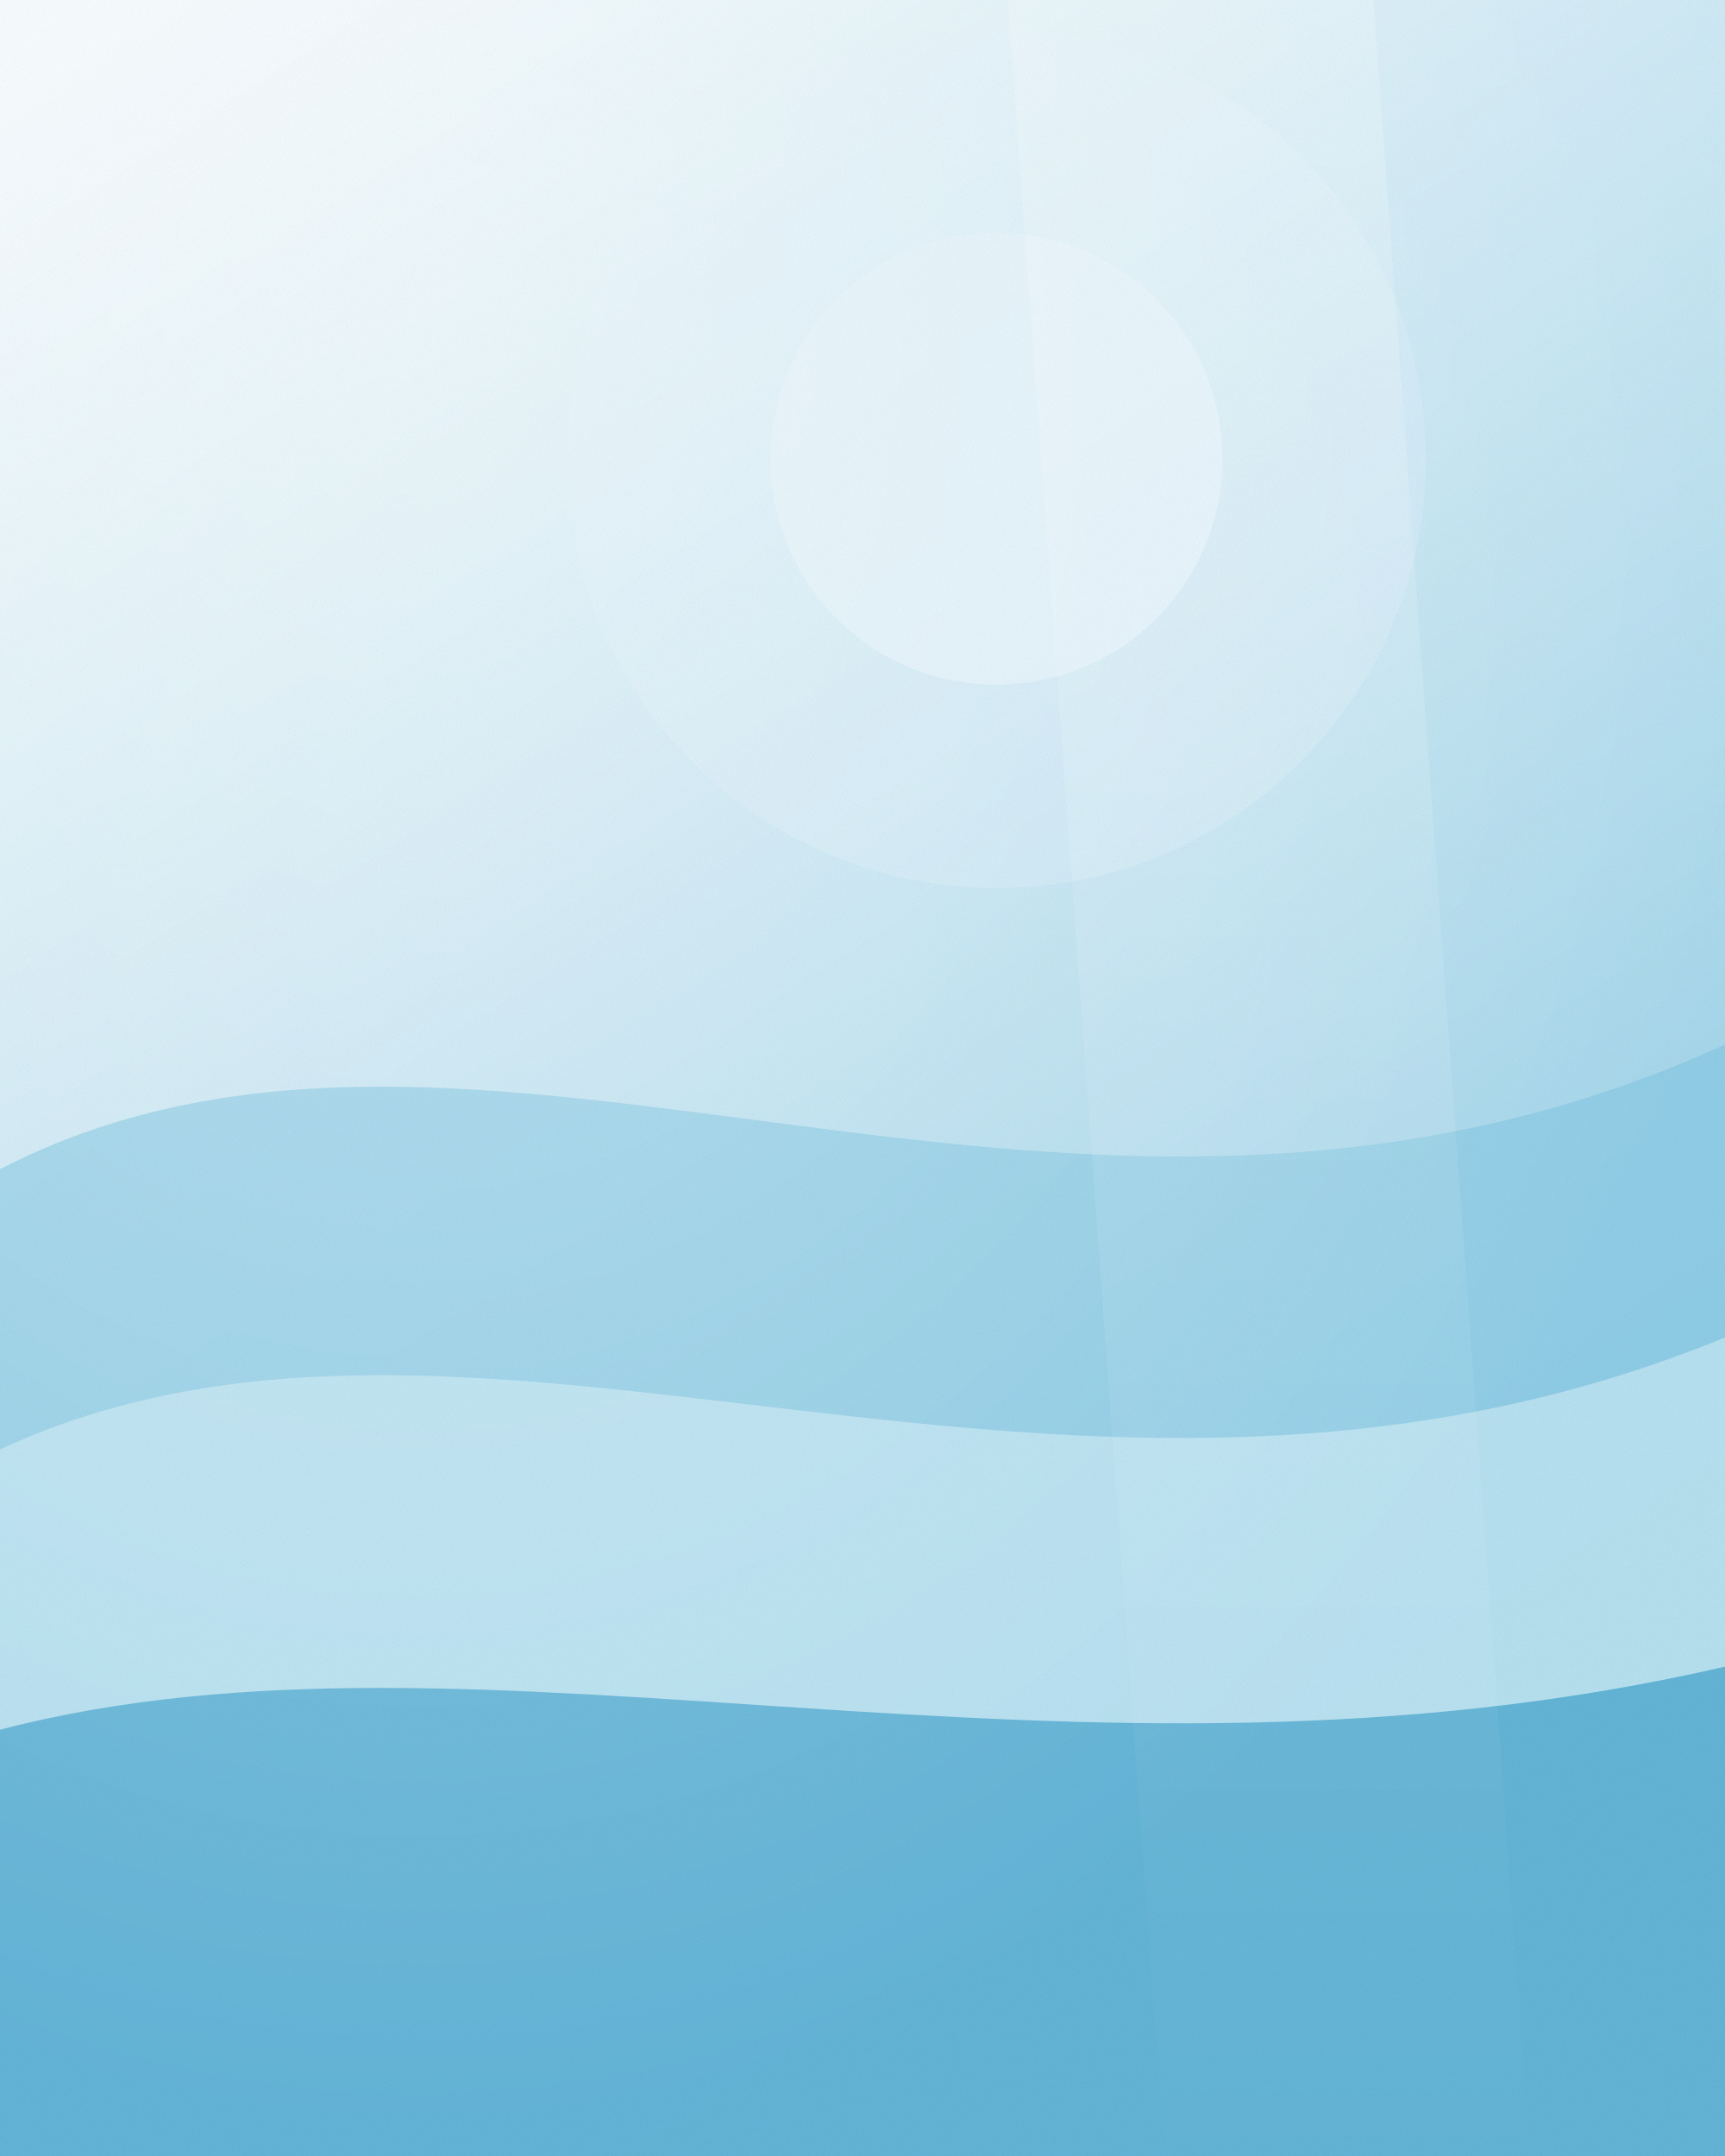
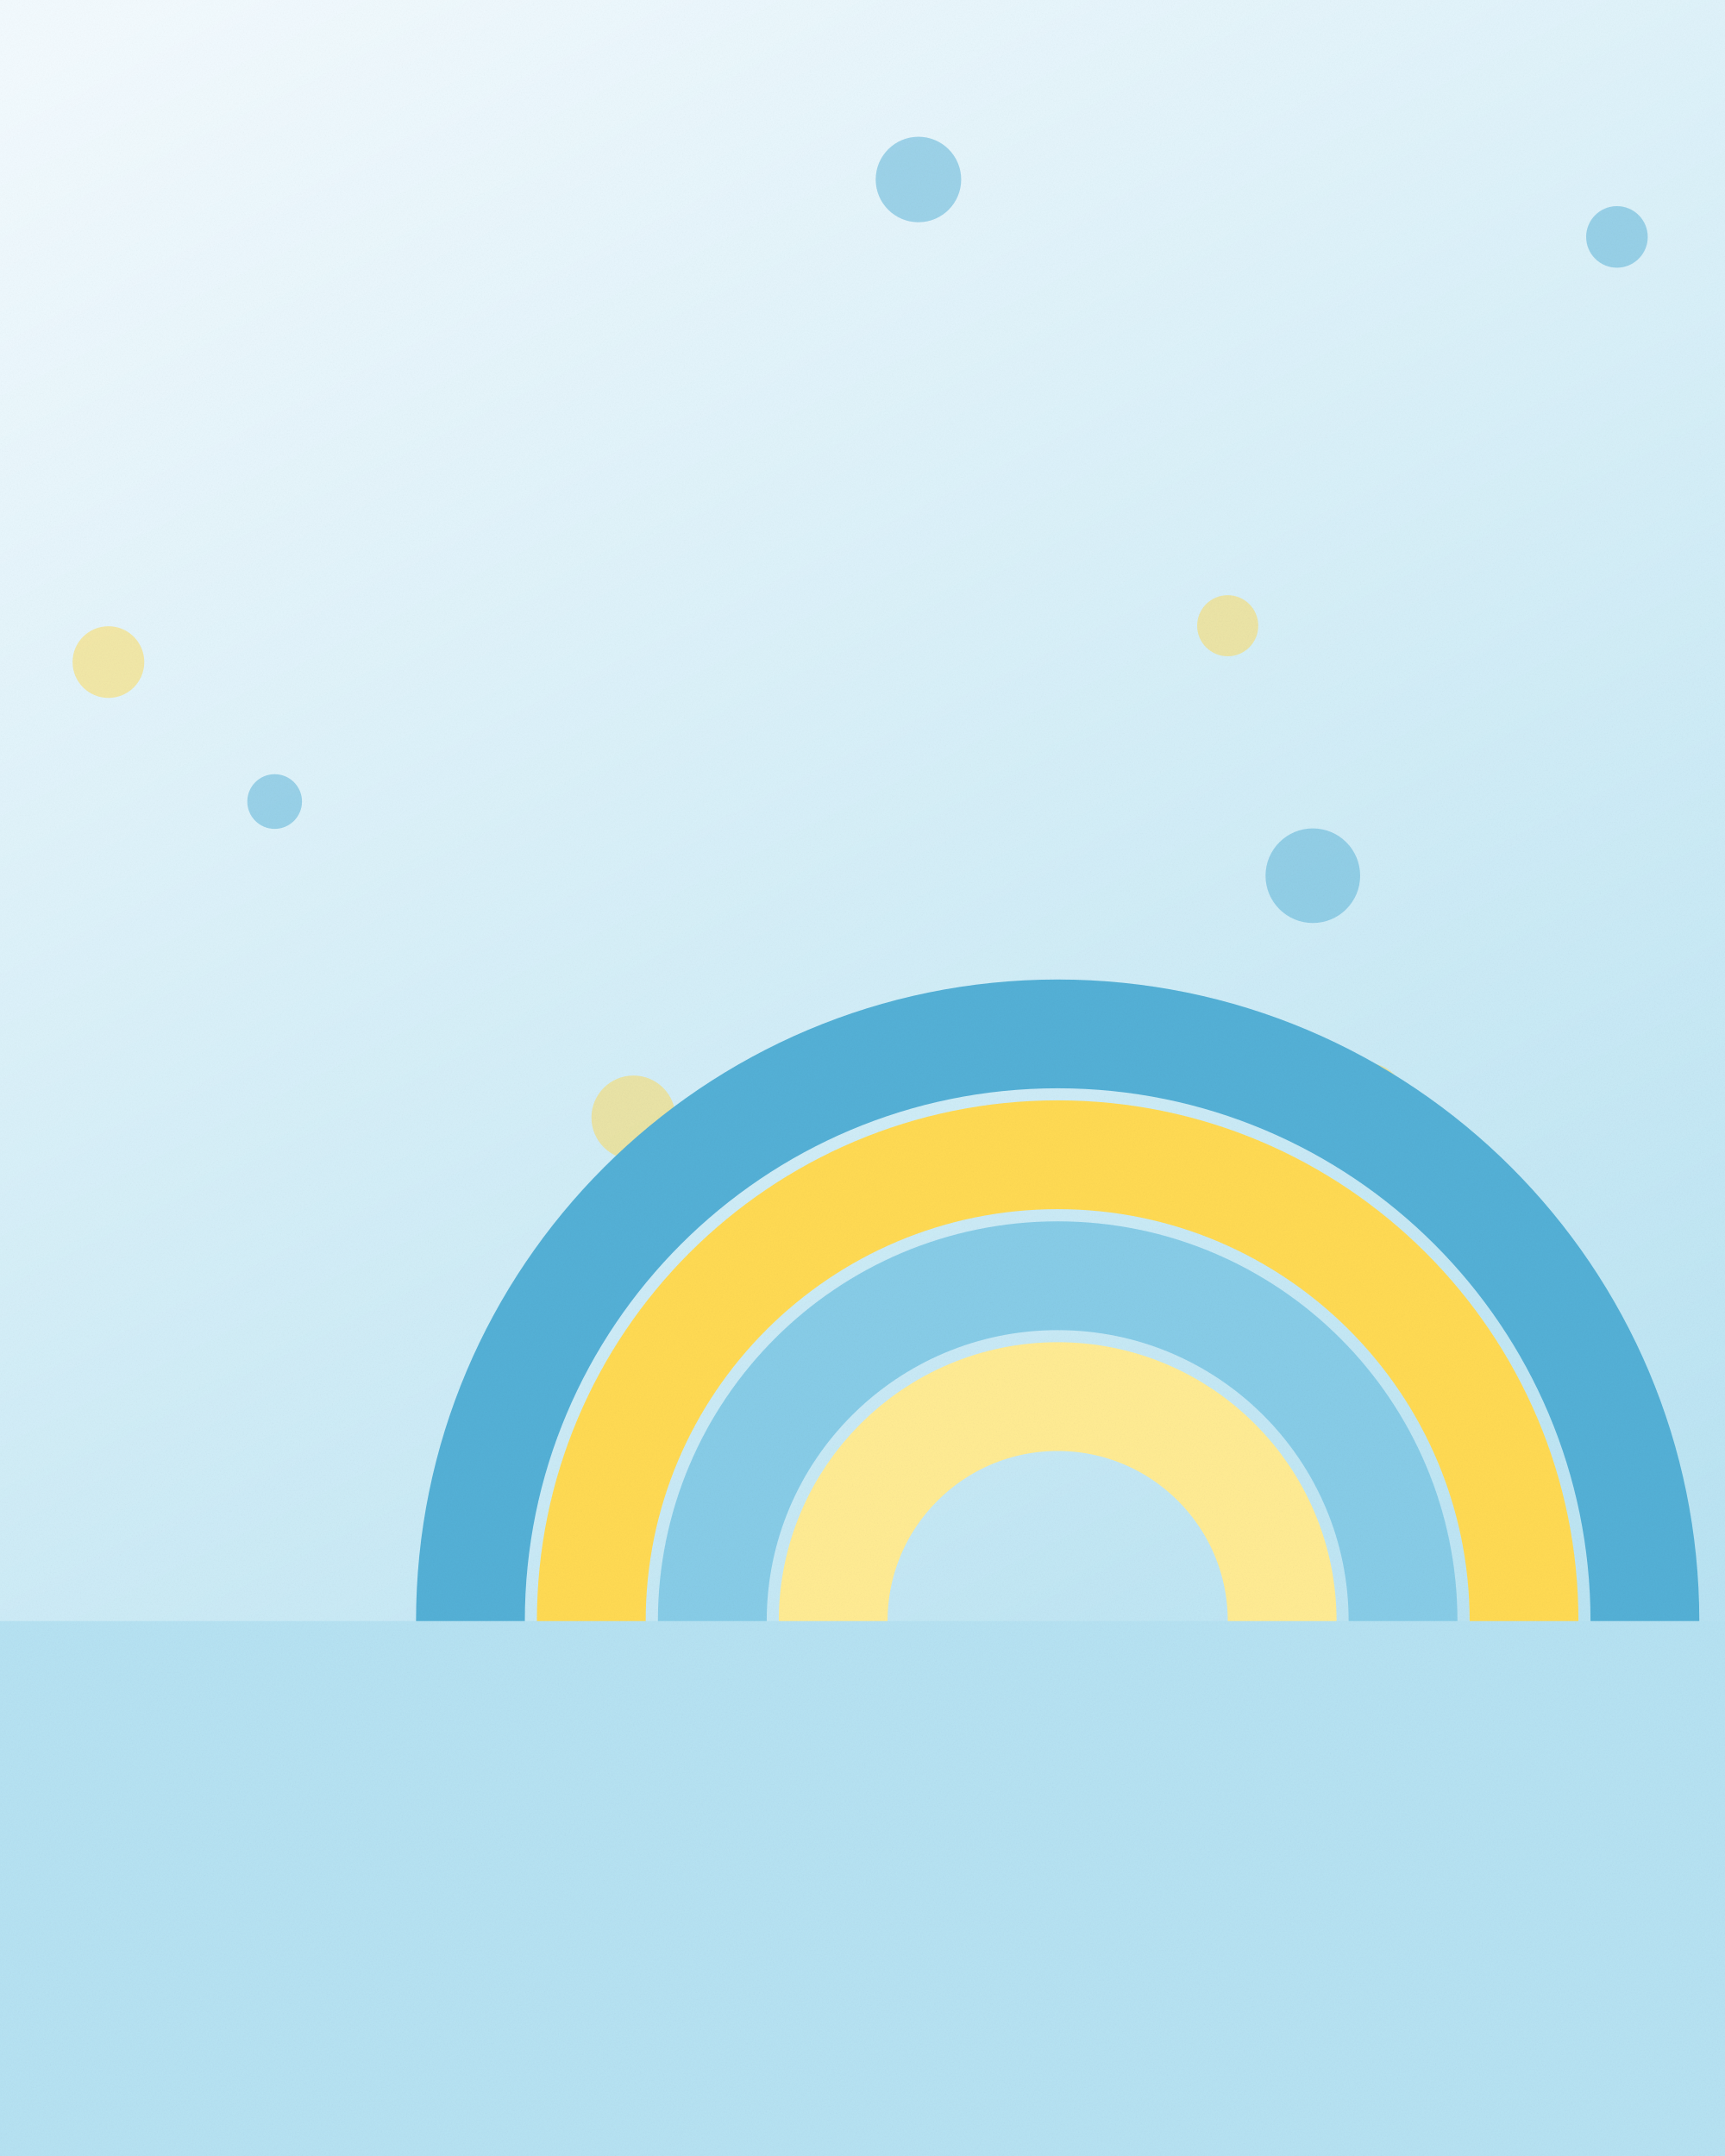
<svg xmlns="http://www.w3.org/2000/svg" viewBox="0 0 1400 1750" width="1400" height="1750" role="presentation">
  <defs>
-     <linearGradient id="sky" x1="0.1" y1="0" x2="0.6" y2="1">
-       <stop offset="0%" stop-color="#F4FBFE" />
-       <stop offset="100%" stop-color="#8CCBE5" />
+     <linearGradient id="sky" x1="0.1" y1="0" x2="0.5" y2="1">
+       <stop offset="0%" stop-color="#F2FAFE" />
+       <stop offset="100%" stop-color="#B6E2F2" />
    </linearGradient>
-     <linearGradient id="shaft" x1="0" y1="0" x2="0" y2="1">
-       <stop offset="0%" stop-color="#FFFFFF" stop-opacity="0.42" />
-       <stop offset="100%" stop-color="#FFFFFF" stop-opacity="0" />
-     </linearGradient>
-     <radialGradient id="bloom" cx="24%" cy="16%" r="82%">
-       <stop offset="0%" stop-color="#FFFFFF" stop-opacity="0.38" />
-       <stop offset="100%" stop-color="#FFFFFF" stop-opacity="0" />
-     </radialGradient>
    <filter id="grain" x="0" y="0" width="100%" height="100%">
      <feTurbulence type="fractalNoise" baseFrequency="0.9" numOctaves="3" stitchTiles="stitch" />
      <feColorMatrix type="saturate" values="0" />
    </filter>
  </defs>
  <rect width="1400" height="1750" fill="url(#sky)" />
-   <circle cx="808.7" cy="372.4" r="183.4" fill="#E0F2FA" opacity="0.85" />
-   <circle cx="808.7" cy="372.4" r="348.5" fill="#E0F2FA" opacity="0.3" />
-   <path d="M0 949 C 392 746.8, 868 1090.6, 1400 847.9 L 1400 1750 L 0 1750 Z" fill="#8CCBE5" opacity="0.85" />
-   <path d="M0 1176.5 C 392 994.6, 868 1303.8, 1400 1085.6 L 1400 1750 L 0 1750 Z" fill="#BAE2F1" opacity="0.9" />
-   <path d="M0 1404 C 392 1301.6, 868 1475.7, 1400 1352.8 L 1400 1750 L 0 1750 Z" fill="#5AAFD4" opacity="0.9" />
-   <polygon points="818,0 1114.7,0 1241.8,1750 945.2,1750" fill="url(#shaft)" opacity="0.45" />
-   <rect width="1400" height="1750" fill="url(#bloom)" />
-   <rect width="1400" height="1750" filter="url(#grain)" opacity="0.11" style="mix-blend-mode:multiply" />
+   <circle cx="514.1" cy="907.1" r="34.1" fill="#FFDA53" opacity="0.5" />
+   <circle cx="222.9" cy="650.6" r="22.2" fill="#54B0D6" opacity="0.5" />
+   <circle cx="88" cy="537.4" r="29.1" fill="#FFDA53" opacity="0.5" />
+   <circle cx="745.4" cy="145.7" r="34.7" fill="#54B0D6" opacity="0.5" />
+   <circle cx="996.4" cy="507.9" r="24.8" fill="#FFDA53" opacity="0.5" />
+   <circle cx="1065.5" cy="710.8" r="38.4" fill="#54B0D6" opacity="0.5" />
+   <circle cx="1110" cy="892.8" r="29.8" fill="#FFDA53" opacity="0.5" />
+   <circle cx="1312.3" cy="192.3" r="25" fill="#54B0D6" opacity="0.5" />
+   <path d="M 381.8 1315.8 A 476.6 476.6 0 0 1 1335 1315.8" fill="none" stroke="#54B0D6" stroke-width="88.3" stroke-linecap="round" />
+   <path d="M 479.9 1315.8 A 378.5 378.5 0 0 1 1236.9 1315.8" fill="none" stroke="#FFDA53" stroke-width="88.3" stroke-linecap="round" />
+   <path d="M 578.1 1315.8 A 280.3 280.3 0 0 1 1138.7 1315.8" fill="none" stroke="#87CCE7" stroke-width="88.3" stroke-linecap="round" />
+   <path d="M 676.2 1315.8 A 182.2 182.2 0 0 1 1040.6 1315.8" fill="none" stroke="#FFEB93" stroke-width="88.3" stroke-linecap="round" />
+   <path d="M0 1315.8 H 1400 V 1750 H 0 Z" fill="#B6E2F2" />
+   <rect width="1400" height="1750" filter="url(#grain)" opacity="0.07" style="mix-blend-mode:multiply" />
</svg>
